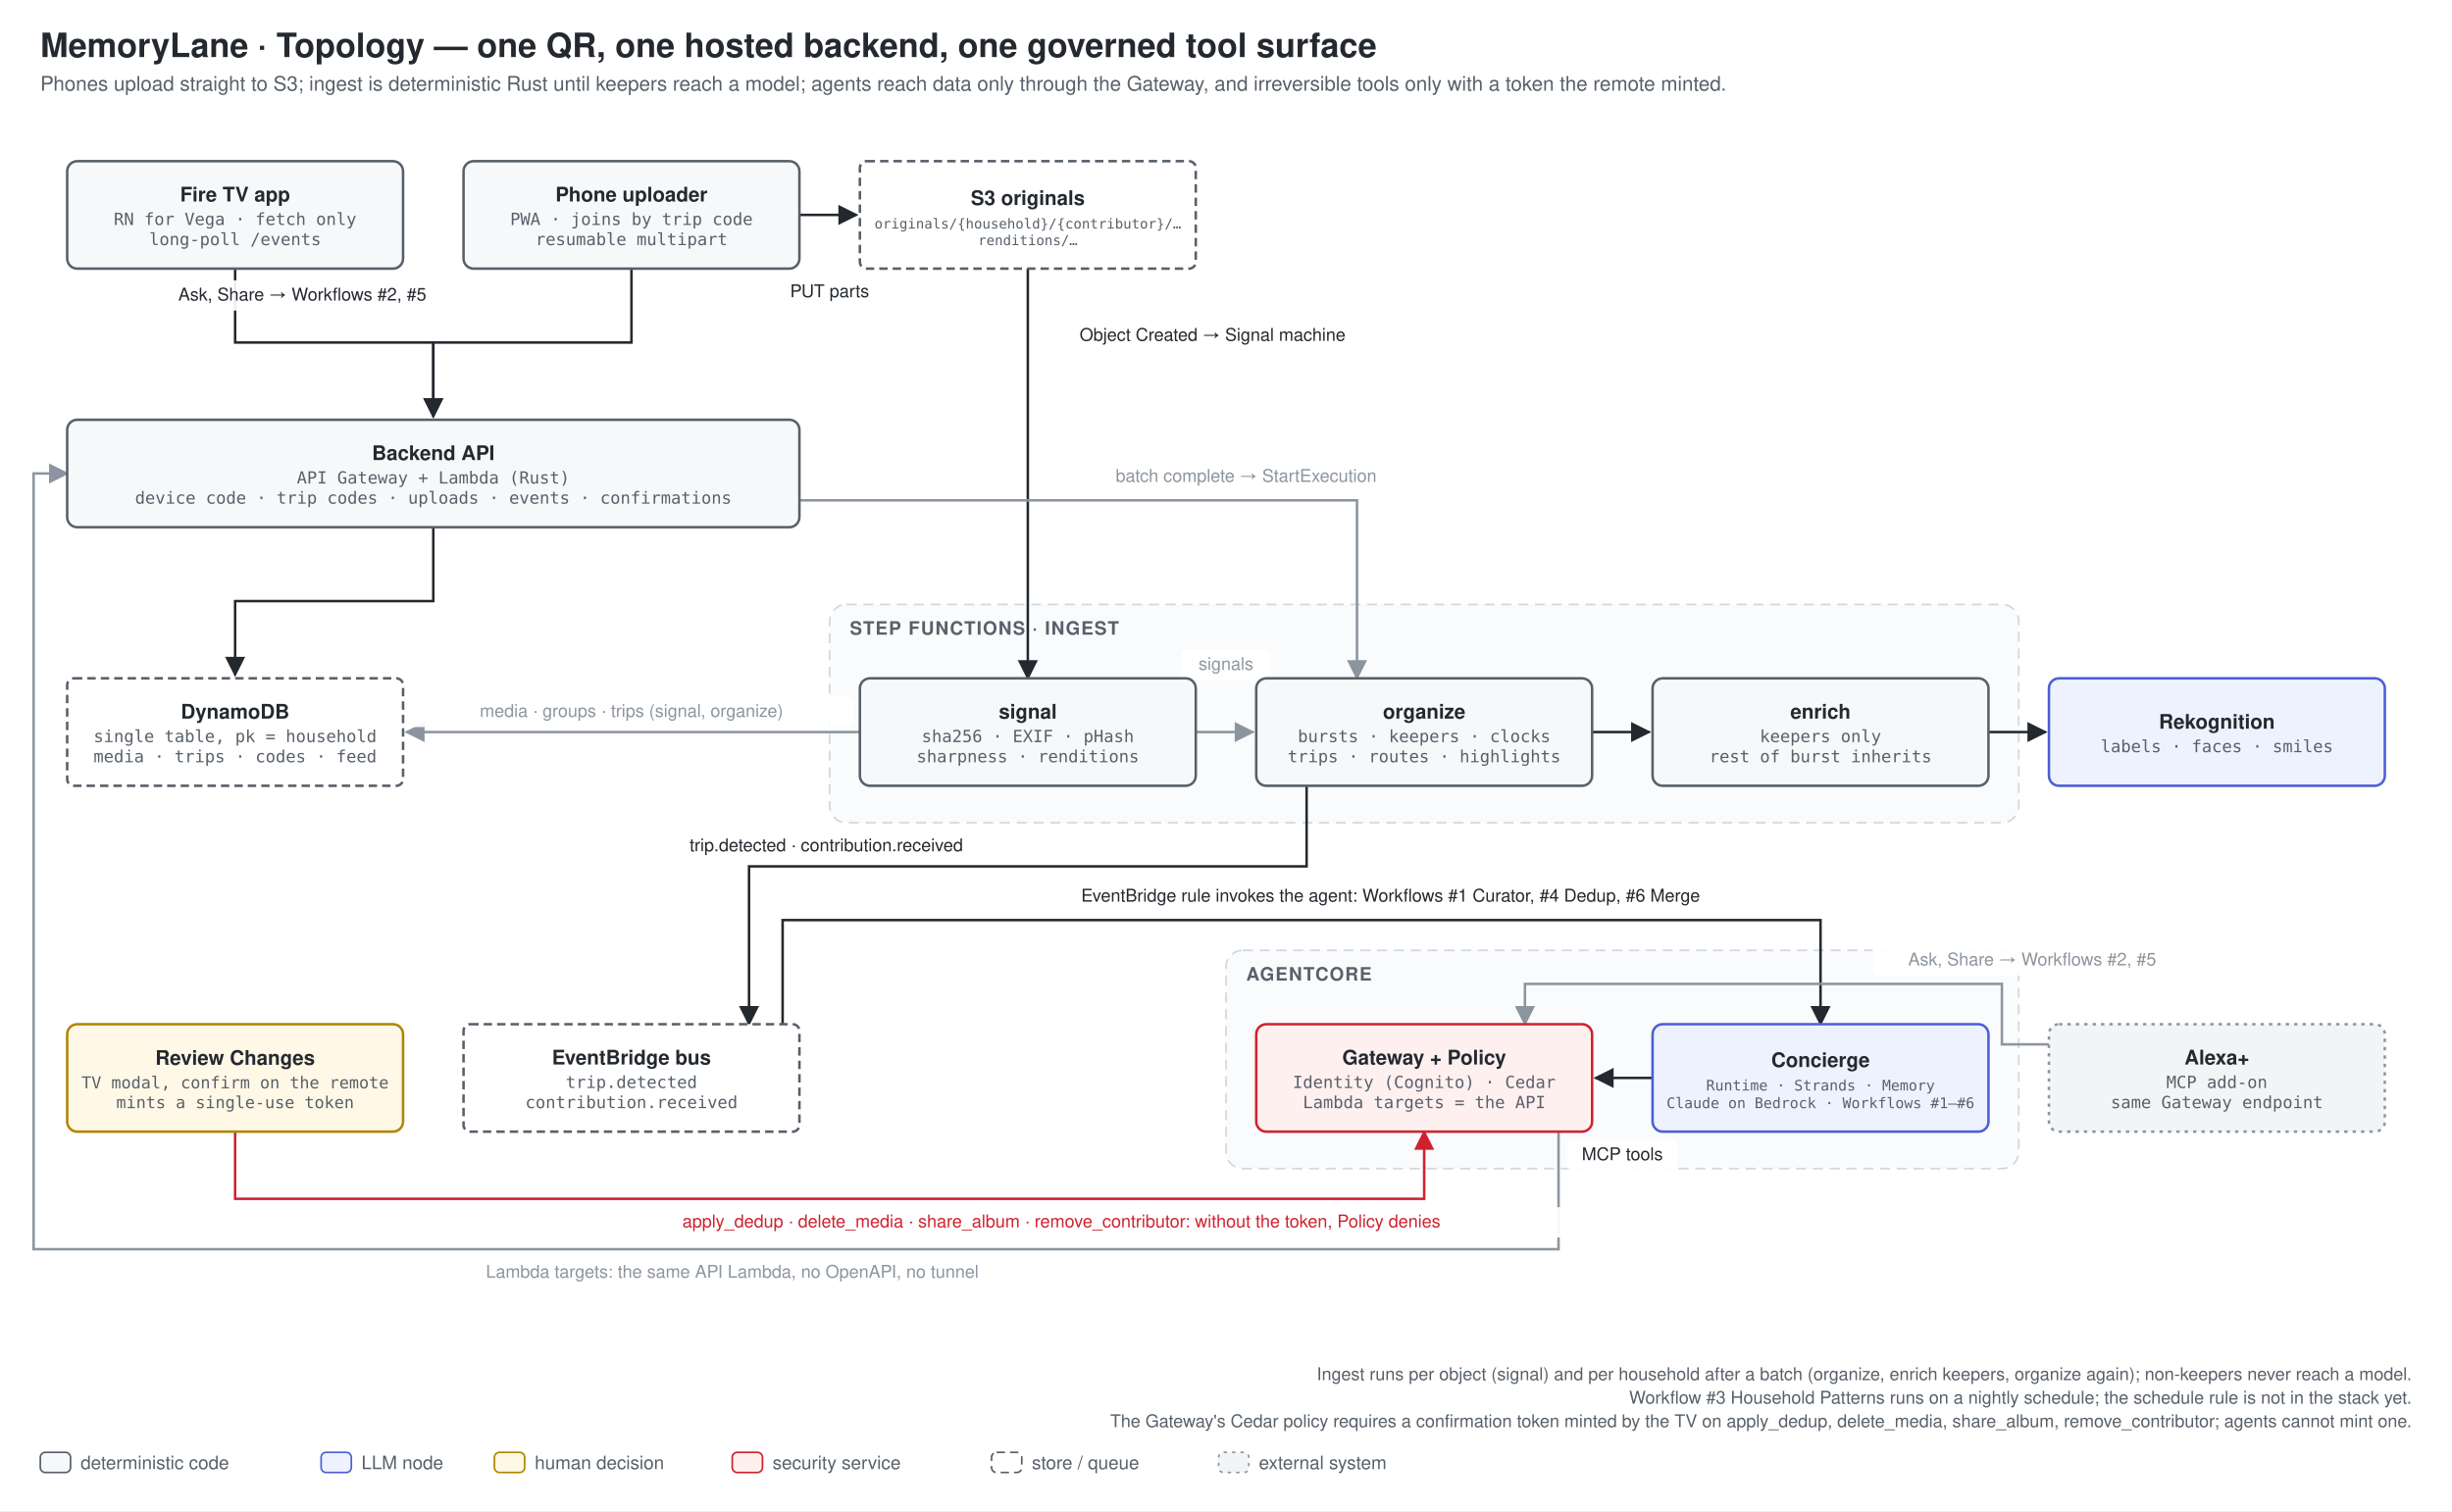
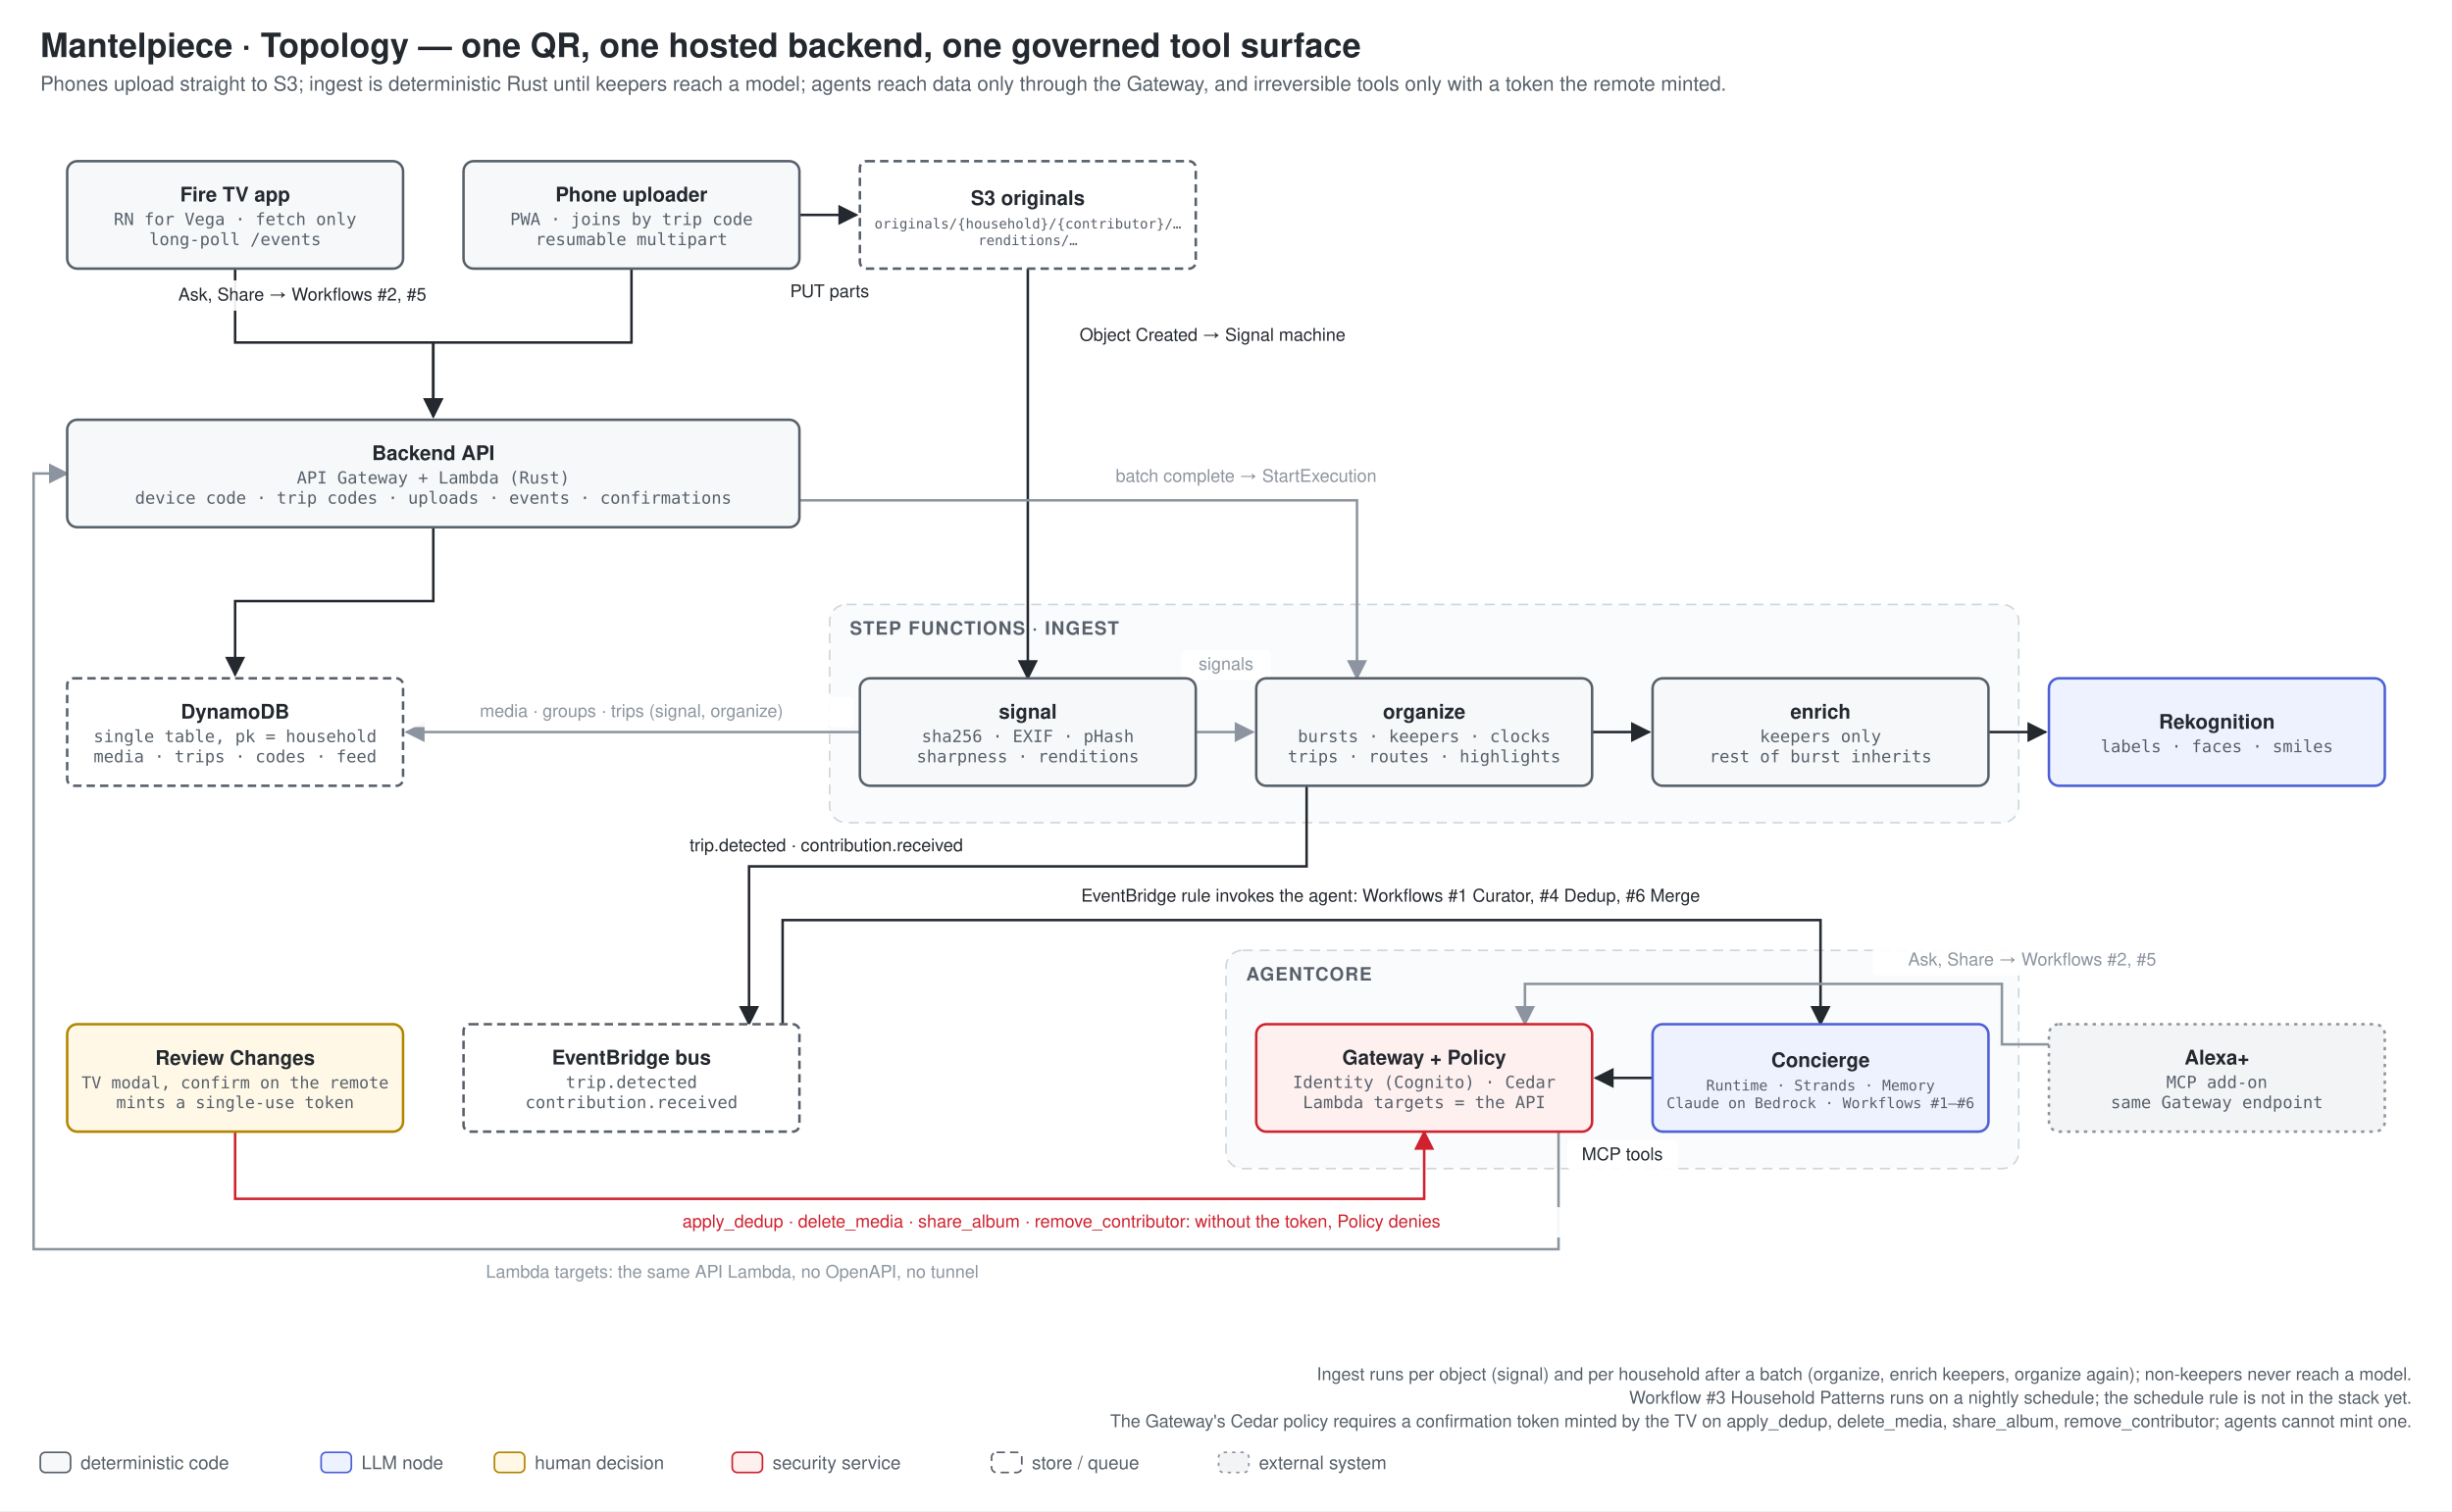
- <svg xmlns="http://www.w3.org/2000/svg" viewBox="0 0 1460 900" width="1460" height="900" font-family="-apple-system, BlinkMacSystemFont, 'Segoe UI', Helvetica, Arial, sans-serif" font-size="12" role="img" aria-label="MemoryLane · Topology — one QR, one hosted backend, one governed tool surface">
+ <svg xmlns="http://www.w3.org/2000/svg" viewBox="0 0 1460 900" width="1460" height="900" font-family="-apple-system, BlinkMacSystemFont, 'Segoe UI', Helvetica, Arial, sans-serif" font-size="12" role="img" aria-label="Mantelpiece · Topology — one QR, one hosted backend, one governed tool surface">
  <defs>
    <marker id="arrow" viewBox="0 0 10 10" refX="9" refY="5" markerWidth="8" markerHeight="8" orient="auto-start-reverse">
      <path d="M0,0 L10,5 L0,10 z" fill="#24292f" />
    </marker>
    <marker id="arrow-muted" viewBox="0 0 10 10" refX="9" refY="5" markerWidth="8" markerHeight="8" orient="auto-start-reverse">
      <path d="M0,0 L10,5 L0,10 z" fill="#8c959f" />
    </marker>
    <marker id="arrow-red" viewBox="0 0 10 10" refX="9" refY="5" markerWidth="8" markerHeight="8" orient="auto-start-reverse">
      <path d="M0,0 L10,5 L0,10 z" fill="#cf222e" />
    </marker>
  </defs>
  <rect width="1460" height="900" fill="#ffffff" />
-   <text x="24" y="34" font-size="20" font-weight="600" fill="#24292f">MemoryLane · Topology — one QR, one hosted backend, one governed tool surface</text>
+   <text x="24" y="34" font-size="20" font-weight="600" fill="#24292f">Mantelpiece · Topology — one QR, one hosted backend, one governed tool surface</text>
  <text x="24" y="54" font-size="12" fill="#57606a">Phones upload straight to S3; ingest is deterministic Rust until keepers reach a model; agents reach data only through the Gateway, and irreversible tools only with a token the remote minted.</text>
  <rect x="494" y="360" width="708" height="130" rx="10" fill="#fafbfc" stroke="#d0d7de" stroke-dasharray="6 4" />
  <text x="506" y="378" font-size="11" font-weight="600" fill="#57606a" letter-spacing="0.06em">STEP FUNCTIONS · INGEST</text>
  <rect x="730" y="566" width="472" height="130" rx="10" fill="#fafbfc" stroke="#d0d7de" stroke-dasharray="6 4" />
  <text x="742" y="584" font-size="11" font-weight="600" fill="#57606a" letter-spacing="0.06em">AGENTCORE</text>
  <path d="M140,160 L140,204 L258,204 L258,248" fill="none" stroke="#24292f" stroke-width="1.5" marker-end="url(#arrow)" />
  <rect x="85.1" y="167" width="189.8" height="18" rx="3" fill="#ffffff" fill-opacity="0.92" />
  <text x="180" y="179" text-anchor="middle" font-size="10.5" fill="#24292f">Ask, Share → Workflows #2, #5</text>
  <path d="M376,160 L376,204 L258,204 L258,248" fill="none" stroke="#24292f" stroke-width="1.5" marker-end="url(#arrow)" />
  <path d="M476,128 L510,128" fill="none" stroke="#24292f" stroke-width="1.5" marker-end="url(#arrow)" />
  <rect x="461.1" y="165" width="65.8" height="18" rx="3" fill="#ffffff" fill-opacity="0.92" />
  <text x="494" y="177" text-anchor="middle" font-size="10.5" fill="#24292f">PUT parts</text>
  <path d="M258,314 L258,358 L140,358 L140,402" fill="none" stroke="#24292f" stroke-width="1.5" marker-end="url(#arrow)" />
  <path d="M612,160 L612,404" fill="none" stroke="#24292f" stroke-width="1.5" marker-end="url(#arrow)" />
  <rect x="620.9" y="191" width="202.2" height="18" rx="3" fill="#ffffff" fill-opacity="0.92" />
  <text x="722" y="203" text-anchor="middle" font-size="10.5" fill="#24292f">Object Created → Signal machine</text>
  <path d="M476,298 L808,298 L808,404" fill="none" stroke="#8c959f" stroke-width="1.5" marker-end="url(#arrow-muted)" />
  <rect x="640.9" y="275" width="202.2" height="18" rx="3" fill="#ffffff" fill-opacity="0.92" />
  <text x="742" y="287" text-anchor="middle" font-size="10.5" fill="#8c959f">batch complete → StartExecution</text>
  <path d="M712,436 L746,436" fill="none" stroke="#8c959f" stroke-width="1.5" marker-end="url(#arrow-muted)" />
  <rect x="703.3" y="387" width="53.4" height="18" rx="3" fill="#ffffff" fill-opacity="0.92" />
  <text x="730" y="399" text-anchor="middle" font-size="10.5" fill="#8c959f">signals</text>
  <path d="M948,436 L982,436" fill="none" stroke="#24292f" stroke-width="1.5" marker-end="url(#arrow)" />
  <path d="M1184,436 L1218,436" fill="none" stroke="#24292f" stroke-width="1.5" marker-end="url(#arrow)" />
  <path d="M512,436 L242,436" fill="none" stroke="#8c959f" stroke-width="1.5" marker-end="url(#arrow-muted)" />
  <rect x="243.9" y="415" width="264.2" height="18" rx="3" fill="#ffffff" fill-opacity="0.92" />
  <text x="376" y="427" text-anchor="middle" font-size="10.5" fill="#8c959f">media · groups · trips (signal, organize)</text>
  <path d="M778,468 L778,516 L446,516 L446,610" fill="none" stroke="#24292f" stroke-width="1.5" marker-end="url(#arrow)" />
  <rect x="372.3" y="495" width="239.4" height="18" rx="3" fill="#ffffff" fill-opacity="0.92" />
  <text x="492" y="507" text-anchor="middle" font-size="10.5" fill="#24292f">trip.detected · contribution.received</text>
  <path d="M466,610 L466,548 L1084,548 L1084,610" fill="none" stroke="#24292f" stroke-width="1.5" marker-end="url(#arrow)" />
  <rect x="587.4" y="525" width="481.2" height="18" rx="3" fill="#ffffff" fill-opacity="0.92" />
  <text x="828" y="537" text-anchor="middle" font-size="10.5" fill="#24292f">EventBridge rule invokes the agent: Workflows #1 Curator, #4 Dedup, #6 Merge</text>
  <path d="M984,642 L950,642" fill="none" stroke="#24292f" stroke-width="1.5" marker-end="url(#arrow)" />
  <rect x="933.1" y="679" width="65.8" height="18" rx="3" fill="#ffffff" fill-opacity="0.92" />
  <text x="966" y="691" text-anchor="middle" font-size="10.5" fill="#24292f">MCP tools</text>
  <path d="M1220,622 L1192,622 L1192,586 L908,586 L908,610" fill="none" stroke="#8c959f" stroke-width="1.5" marker-end="url(#arrow-muted)" />
  <rect x="1115.1" y="563" width="189.8" height="18" rx="3" fill="#ffffff" fill-opacity="0.92" />
  <text x="1210" y="575" text-anchor="middle" font-size="10.5" fill="#8c959f">Ask, Share → Workflows #2, #5</text>
  <path d="M928,674 L928,744 L20,744 L20,282 L40,282" fill="none" stroke="#8c959f" stroke-width="1.5" marker-end="url(#arrow-muted)" />
  <rect x="251.2" y="749" width="369.6" height="18" rx="3" fill="#ffffff" fill-opacity="0.92" />
  <text x="436" y="761" text-anchor="middle" font-size="10.5" fill="#8c959f">Lambda targets: the same API Lambda, no OpenAPI, no tunnel</text>
  <path d="M140,674 L140,714 L848,714 L848,674" fill="none" stroke="#cf222e" stroke-width="1.5" marker-end="url(#arrow-red)" />
  <rect x="332.5" y="719" width="599" height="18" rx="3" fill="#ffffff" fill-opacity="0.92" />
  <text x="632" y="731" text-anchor="middle" font-size="10.5" fill="#cf222e">apply_dedup · delete_media · share_album · remove_contributor: without the token, Policy denies</text>
  <rect x="40" y="96" width="200" height="64" rx="6" fill="#f6f8fa" stroke="#57606a" stroke-width="1.5" />
  <text x="140" y="120.0" text-anchor="middle" font-size="12.0" font-weight="600" fill="#24292f">Fire TV app</text>
  <text x="140" y="134.0" text-anchor="middle" font-size="10.0" fill="#57606a" font-family="ui-monospace, SFMono-Regular, Menlo, monospace">RN for Vega · fetch only</text>
  <text x="140" y="146.0" text-anchor="middle" font-size="10.0" fill="#57606a" font-family="ui-monospace, SFMono-Regular, Menlo, monospace">long-poll /events</text>
  <rect x="276" y="96" width="200" height="64" rx="6" fill="#f6f8fa" stroke="#57606a" stroke-width="1.5" />
  <text x="376" y="120.0" text-anchor="middle" font-size="12.0" font-weight="600" fill="#24292f">Phone uploader</text>
  <text x="376" y="134.0" text-anchor="middle" font-size="10.0" fill="#57606a" font-family="ui-monospace, SFMono-Regular, Menlo, monospace">PWA · joins by trip code</text>
  <text x="376" y="146.0" text-anchor="middle" font-size="10.0" fill="#57606a" font-family="ui-monospace, SFMono-Regular, Menlo, monospace">resumable multipart</text>
  <rect x="512" y="96" width="200" height="64" rx="4" fill="#ffffff" stroke="#57606a" stroke-width="1.5" stroke-dasharray="5 3" />
  <text x="612" y="122.1" text-anchor="middle" font-size="12.0" font-weight="600" fill="#24292f">S3 originals</text>
  <text x="612" y="136.1" text-anchor="middle" font-size="8.2" fill="#57606a" font-family="ui-monospace, SFMono-Regular, Menlo, monospace">originals/{household}/{contributor}/…</text>
  <text x="612" y="146.0" text-anchor="middle" font-size="8.2" fill="#57606a" font-family="ui-monospace, SFMono-Regular, Menlo, monospace">renditions/…</text>
  <rect x="40" y="250" width="436" height="64" rx="6" fill="#f6f8fa" stroke="#57606a" stroke-width="1.5" />
  <text x="258" y="274.0" text-anchor="middle" font-size="12.0" font-weight="600" fill="#24292f">Backend API</text>
  <text x="258" y="288.0" text-anchor="middle" font-size="10.0" fill="#57606a" font-family="ui-monospace, SFMono-Regular, Menlo, monospace">API Gateway + Lambda (Rust)</text>
  <text x="258" y="300.0" text-anchor="middle" font-size="10.0" fill="#57606a" font-family="ui-monospace, SFMono-Regular, Menlo, monospace">device code · trip codes · uploads · events · confirmations</text>
  <rect x="40" y="404" width="200" height="64" rx="4" fill="#ffffff" stroke="#57606a" stroke-width="1.5" stroke-dasharray="5 3" />
  <text x="140" y="428.0" text-anchor="middle" font-size="12.0" font-weight="600" fill="#24292f">DynamoDB</text>
  <text x="140" y="442.0" text-anchor="middle" font-size="10.0" fill="#57606a" font-family="ui-monospace, SFMono-Regular, Menlo, monospace">single table, pk = household</text>
  <text x="140" y="454.0" text-anchor="middle" font-size="10.0" fill="#57606a" font-family="ui-monospace, SFMono-Regular, Menlo, monospace">media · trips · codes · feed</text>
  <rect x="512" y="404" width="200" height="64" rx="6" fill="#f6f8fa" stroke="#57606a" stroke-width="1.5" />
  <text x="612" y="428.0" text-anchor="middle" font-size="12.0" font-weight="600" fill="#24292f">signal</text>
  <text x="612" y="442.0" text-anchor="middle" font-size="10.0" fill="#57606a" font-family="ui-monospace, SFMono-Regular, Menlo, monospace">sha256 · EXIF · pHash</text>
  <text x="612" y="454.0" text-anchor="middle" font-size="10.0" fill="#57606a" font-family="ui-monospace, SFMono-Regular, Menlo, monospace">sharpness · renditions</text>
  <rect x="748" y="404" width="200" height="64" rx="6" fill="#f6f8fa" stroke="#57606a" stroke-width="1.5" />
  <text x="848" y="428.0" text-anchor="middle" font-size="12.0" font-weight="600" fill="#24292f">organize</text>
  <text x="848" y="442.0" text-anchor="middle" font-size="10.0" fill="#57606a" font-family="ui-monospace, SFMono-Regular, Menlo, monospace">bursts · keepers · clocks</text>
  <text x="848" y="454.0" text-anchor="middle" font-size="10.0" fill="#57606a" font-family="ui-monospace, SFMono-Regular, Menlo, monospace">trips · routes · highlights</text>
  <rect x="984" y="404" width="200" height="64" rx="6" fill="#f6f8fa" stroke="#57606a" stroke-width="1.5" />
  <text x="1084" y="428.0" text-anchor="middle" font-size="12.0" font-weight="600" fill="#24292f">enrich</text>
  <text x="1084" y="442.0" text-anchor="middle" font-size="10.0" fill="#57606a" font-family="ui-monospace, SFMono-Regular, Menlo, monospace">keepers only</text>
  <text x="1084" y="454.0" text-anchor="middle" font-size="10.0" fill="#57606a" font-family="ui-monospace, SFMono-Regular, Menlo, monospace">rest of burst inherits</text>
  <rect x="1220" y="404" width="200" height="64" rx="6" fill="#eef2ff" stroke="#4c5fd5" stroke-width="1.5" />
  <text x="1320" y="434.0" text-anchor="middle" font-size="12.0" font-weight="600" fill="#24292f">Rekognition</text>
  <text x="1320" y="448.0" text-anchor="middle" font-size="10.0" fill="#57606a" font-family="ui-monospace, SFMono-Regular, Menlo, monospace">labels · faces · smiles</text>
  <rect x="40" y="610" width="200" height="64" rx="6" fill="#fff8e6" stroke="#b08500" stroke-width="1.5" />
  <text x="140" y="634.2" text-anchor="middle" font-size="12.0" font-weight="600" fill="#24292f">Review Changes</text>
  <text x="140" y="648.2" text-anchor="middle" font-size="9.8" fill="#57606a" font-family="ui-monospace, SFMono-Regular, Menlo, monospace">TV modal, confirm on the remote</text>
  <text x="140" y="660.0" text-anchor="middle" font-size="9.8" fill="#57606a" font-family="ui-monospace, SFMono-Regular, Menlo, monospace">mints a single-use token</text>
  <rect x="276" y="610" width="200" height="64" rx="4" fill="#ffffff" stroke="#57606a" stroke-width="1.5" stroke-dasharray="5 3" />
  <text x="376" y="634.0" text-anchor="middle" font-size="12.0" font-weight="600" fill="#24292f">EventBridge bus</text>
  <text x="376" y="648.0" text-anchor="middle" font-size="10.0" fill="#57606a" font-family="ui-monospace, SFMono-Regular, Menlo, monospace">trip.detected</text>
  <text x="376" y="660.0" text-anchor="middle" font-size="10.0" fill="#57606a" font-family="ui-monospace, SFMono-Regular, Menlo, monospace">contribution.received</text>
  <rect x="748" y="610" width="200" height="64" rx="6" fill="#fff0f0" stroke="#cf222e" stroke-width="1.5" />
  <text x="848" y="634.0" text-anchor="middle" font-size="12.0" font-weight="600" fill="#24292f">Gateway + Policy</text>
  <text x="848" y="648.0" text-anchor="middle" font-size="10.0" fill="#57606a" font-family="ui-monospace, SFMono-Regular, Menlo, monospace">Identity (Cognito) · Cedar</text>
  <text x="848" y="660.0" text-anchor="middle" font-size="10.0" fill="#57606a" font-family="ui-monospace, SFMono-Regular, Menlo, monospace">Lambda targets = the API</text>
  <rect x="984" y="610" width="200" height="64" rx="6" fill="#eef2ff" stroke="#4c5fd5" stroke-width="1.5" />
  <text x="1084" y="635.5" text-anchor="middle" font-size="12.0" font-weight="600" fill="#24292f">Concierge</text>
  <text x="1084" y="649.5" text-anchor="middle" font-size="8.7" fill="#57606a" font-family="ui-monospace, SFMono-Regular, Menlo, monospace">Runtime · Strands · Memory</text>
  <text x="1084" y="660.0" text-anchor="middle" font-size="8.7" fill="#57606a" font-family="ui-monospace, SFMono-Regular, Menlo, monospace">Claude on Bedrock · Workflows #1–#6</text>
  <rect x="1220" y="610" width="200" height="64" rx="6" fill="#f3f4f6" stroke="#8c959f" stroke-width="1.5" stroke-dasharray="2 3" />
  <text x="1320" y="634.0" text-anchor="middle" font-size="12.0" font-weight="600" fill="#24292f">Alexa+</text>
  <text x="1320" y="648.0" text-anchor="middle" font-size="10.0" fill="#57606a" font-family="ui-monospace, SFMono-Regular, Menlo, monospace">MCP add-on</text>
  <text x="1320" y="660.0" text-anchor="middle" font-size="10.0" fill="#57606a" font-family="ui-monospace, SFMono-Regular, Menlo, monospace">same Gateway endpoint</text>
  <rect x="24" y="865" width="18" height="12" rx="3" fill="#f6f8fa" stroke="#57606a" />
  <text x="48" y="875" font-size="11" fill="#57606a">deterministic code</text>
  <rect x="191.2" y="865" width="18" height="12" rx="3" fill="#eef2ff" stroke="#4c5fd5" />
  <text x="215.2" y="875" font-size="11" fill="#57606a">LLM node</text>
  <rect x="294.4" y="865" width="18" height="12" rx="3" fill="#fff8e6" stroke="#b08500" />
  <text x="318.4" y="875" font-size="11" fill="#57606a">human decision</text>
  <rect x="436" y="865" width="18" height="12" rx="3" fill="#fff0f0" stroke="#cf222e" />
  <text x="460" y="875" font-size="11" fill="#57606a">security service</text>
  <rect x="590.4" y="865" width="18" height="12" rx="3" fill="#ffffff" stroke="#57606a" stroke-dasharray="5 3" />
  <text x="614.4" y="875" font-size="11" fill="#57606a">store / queue</text>
  <rect x="725.6" y="865" width="18" height="12" rx="3" fill="#f3f4f6" stroke="#8c959f" stroke-dasharray="2 3" />
  <text x="749.6" y="875" font-size="11" fill="#57606a">external system</text>
  <text x="1436" y="822" text-anchor="end" font-size="10.5" fill="#57606a">Ingest runs per object (signal) and per household after a batch (organize, enrich keepers, organize again); non-keepers never reach a model.</text>
  <text x="1436" y="836" text-anchor="end" font-size="10.5" fill="#57606a">Workflow #3 Household Patterns runs on a nightly schedule; the schedule rule is not in the stack yet.</text>
  <text x="1436" y="850" text-anchor="end" font-size="10.5" fill="#57606a">The Gateway's Cedar policy requires a confirmation token minted by the TV on apply_dedup, delete_media, share_album, remove_contributor; agents cannot mint one.</text>
</svg>
